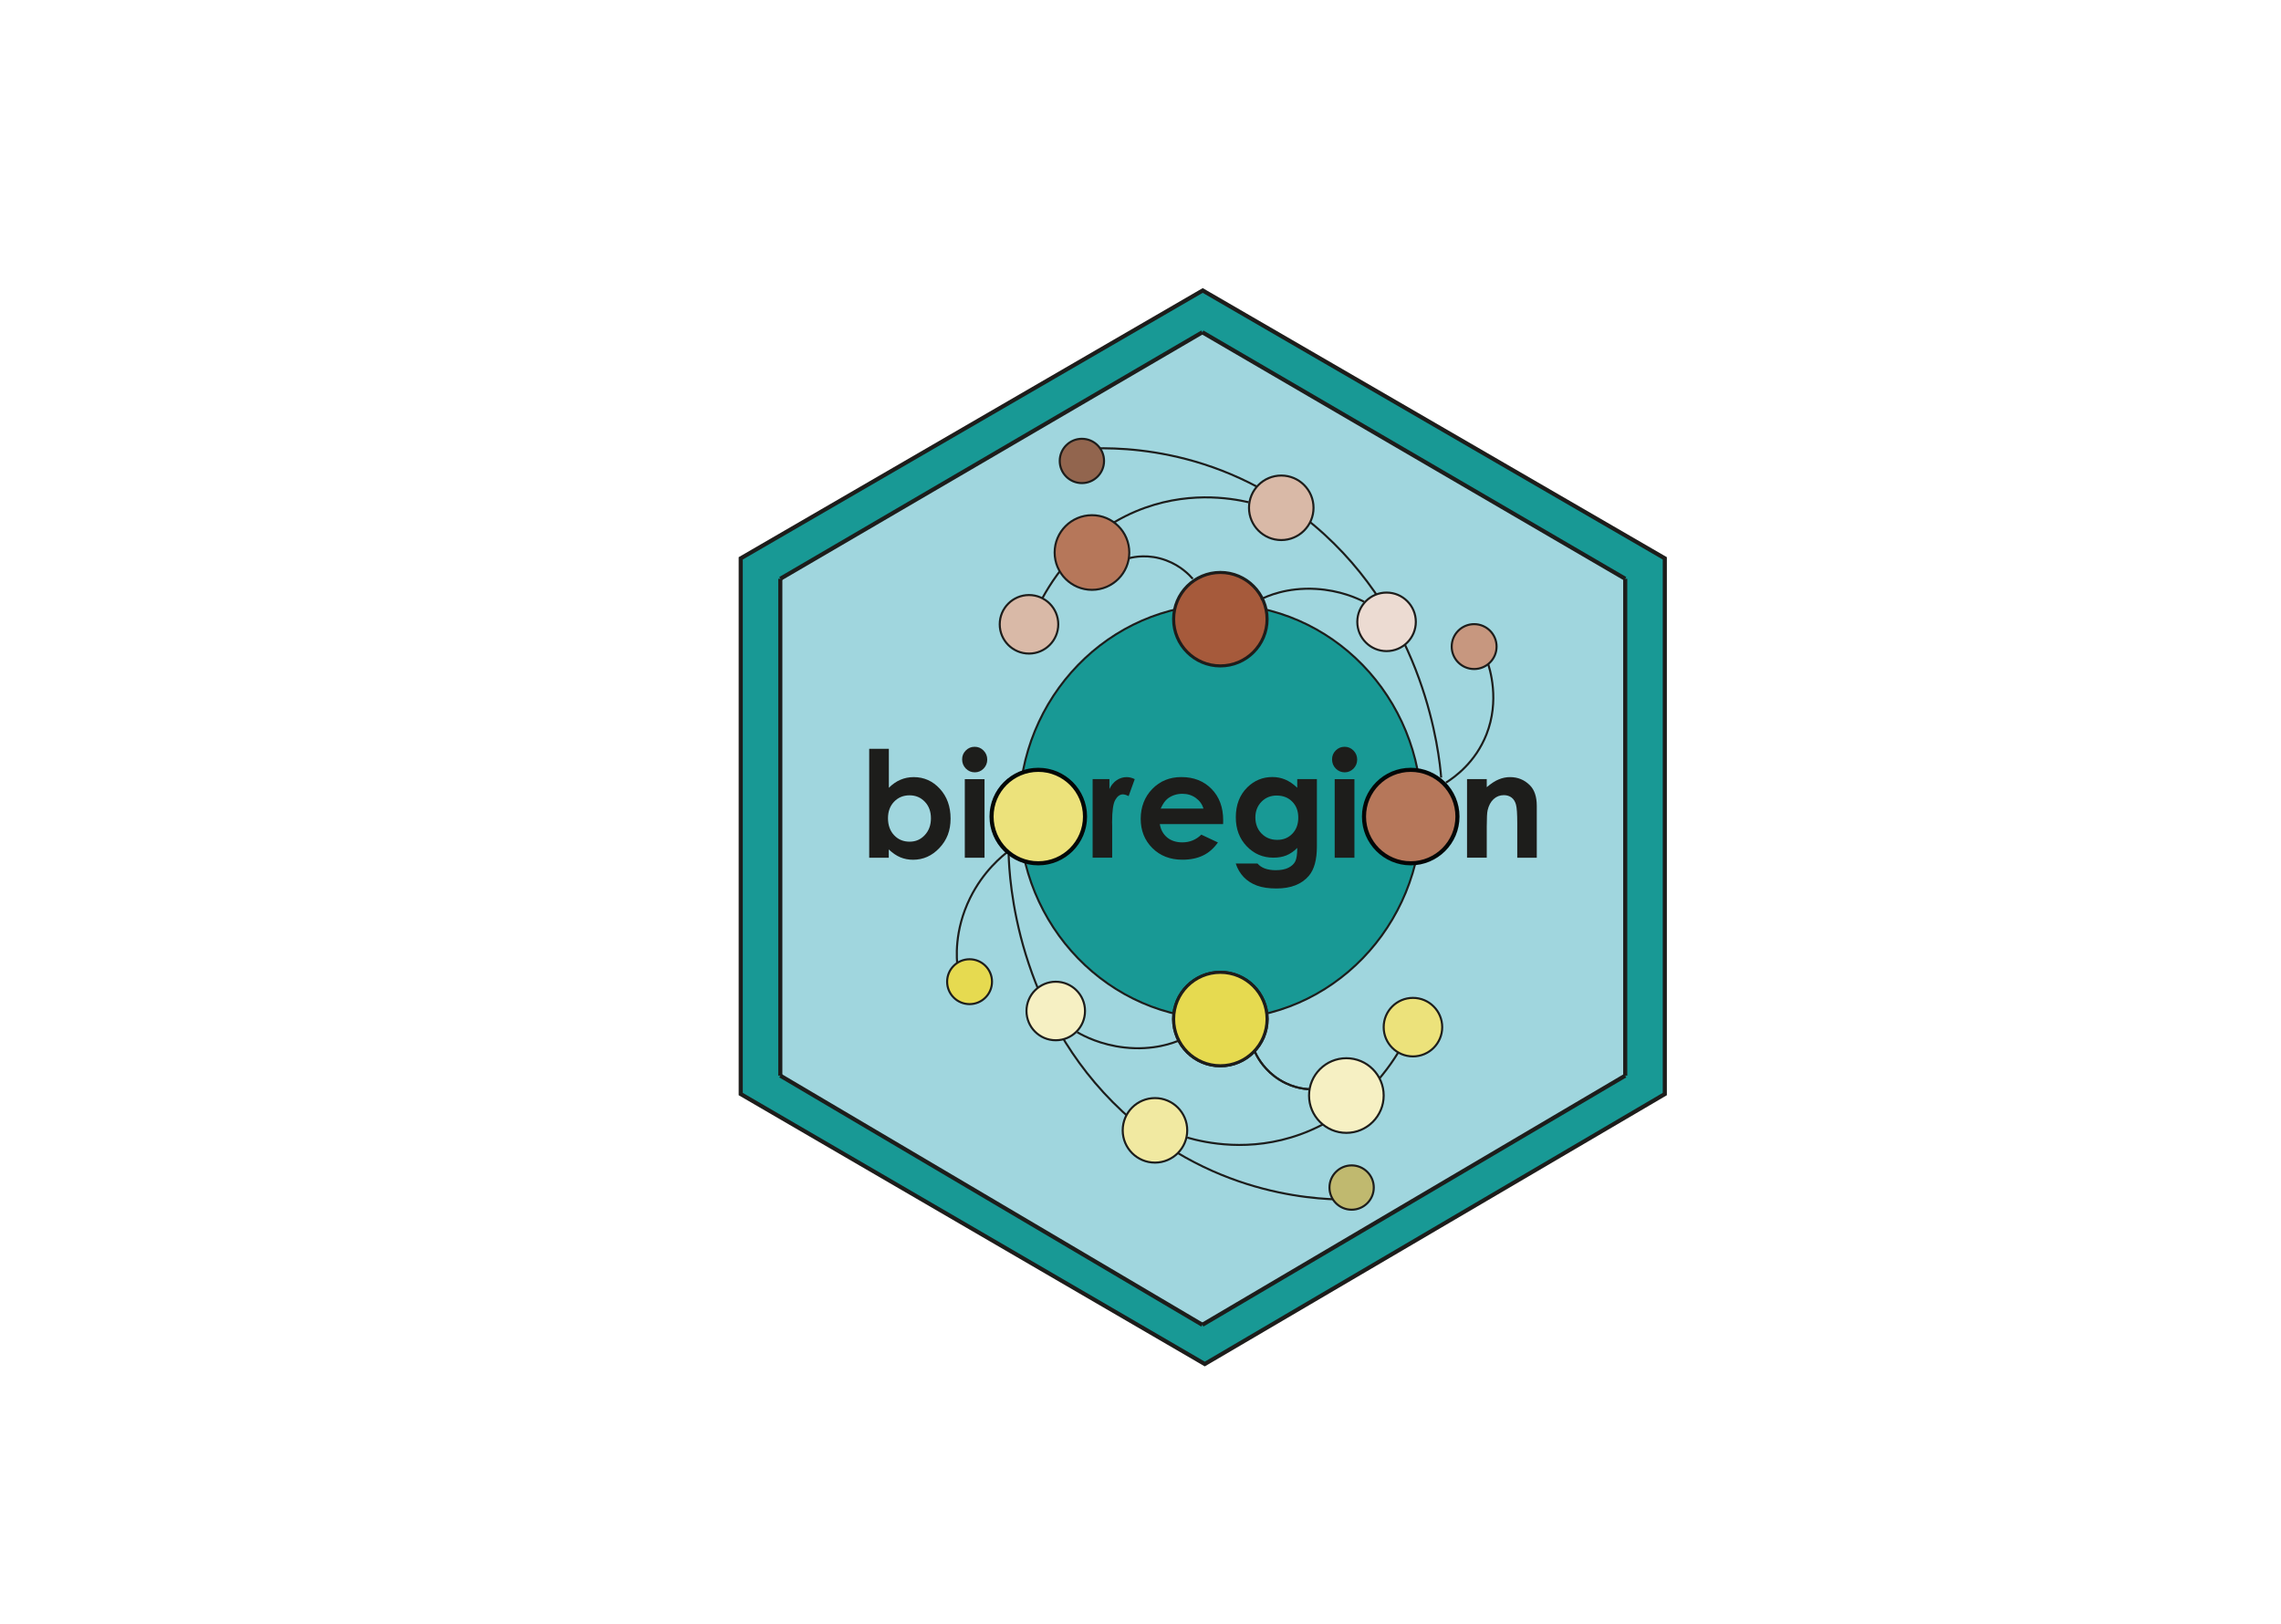
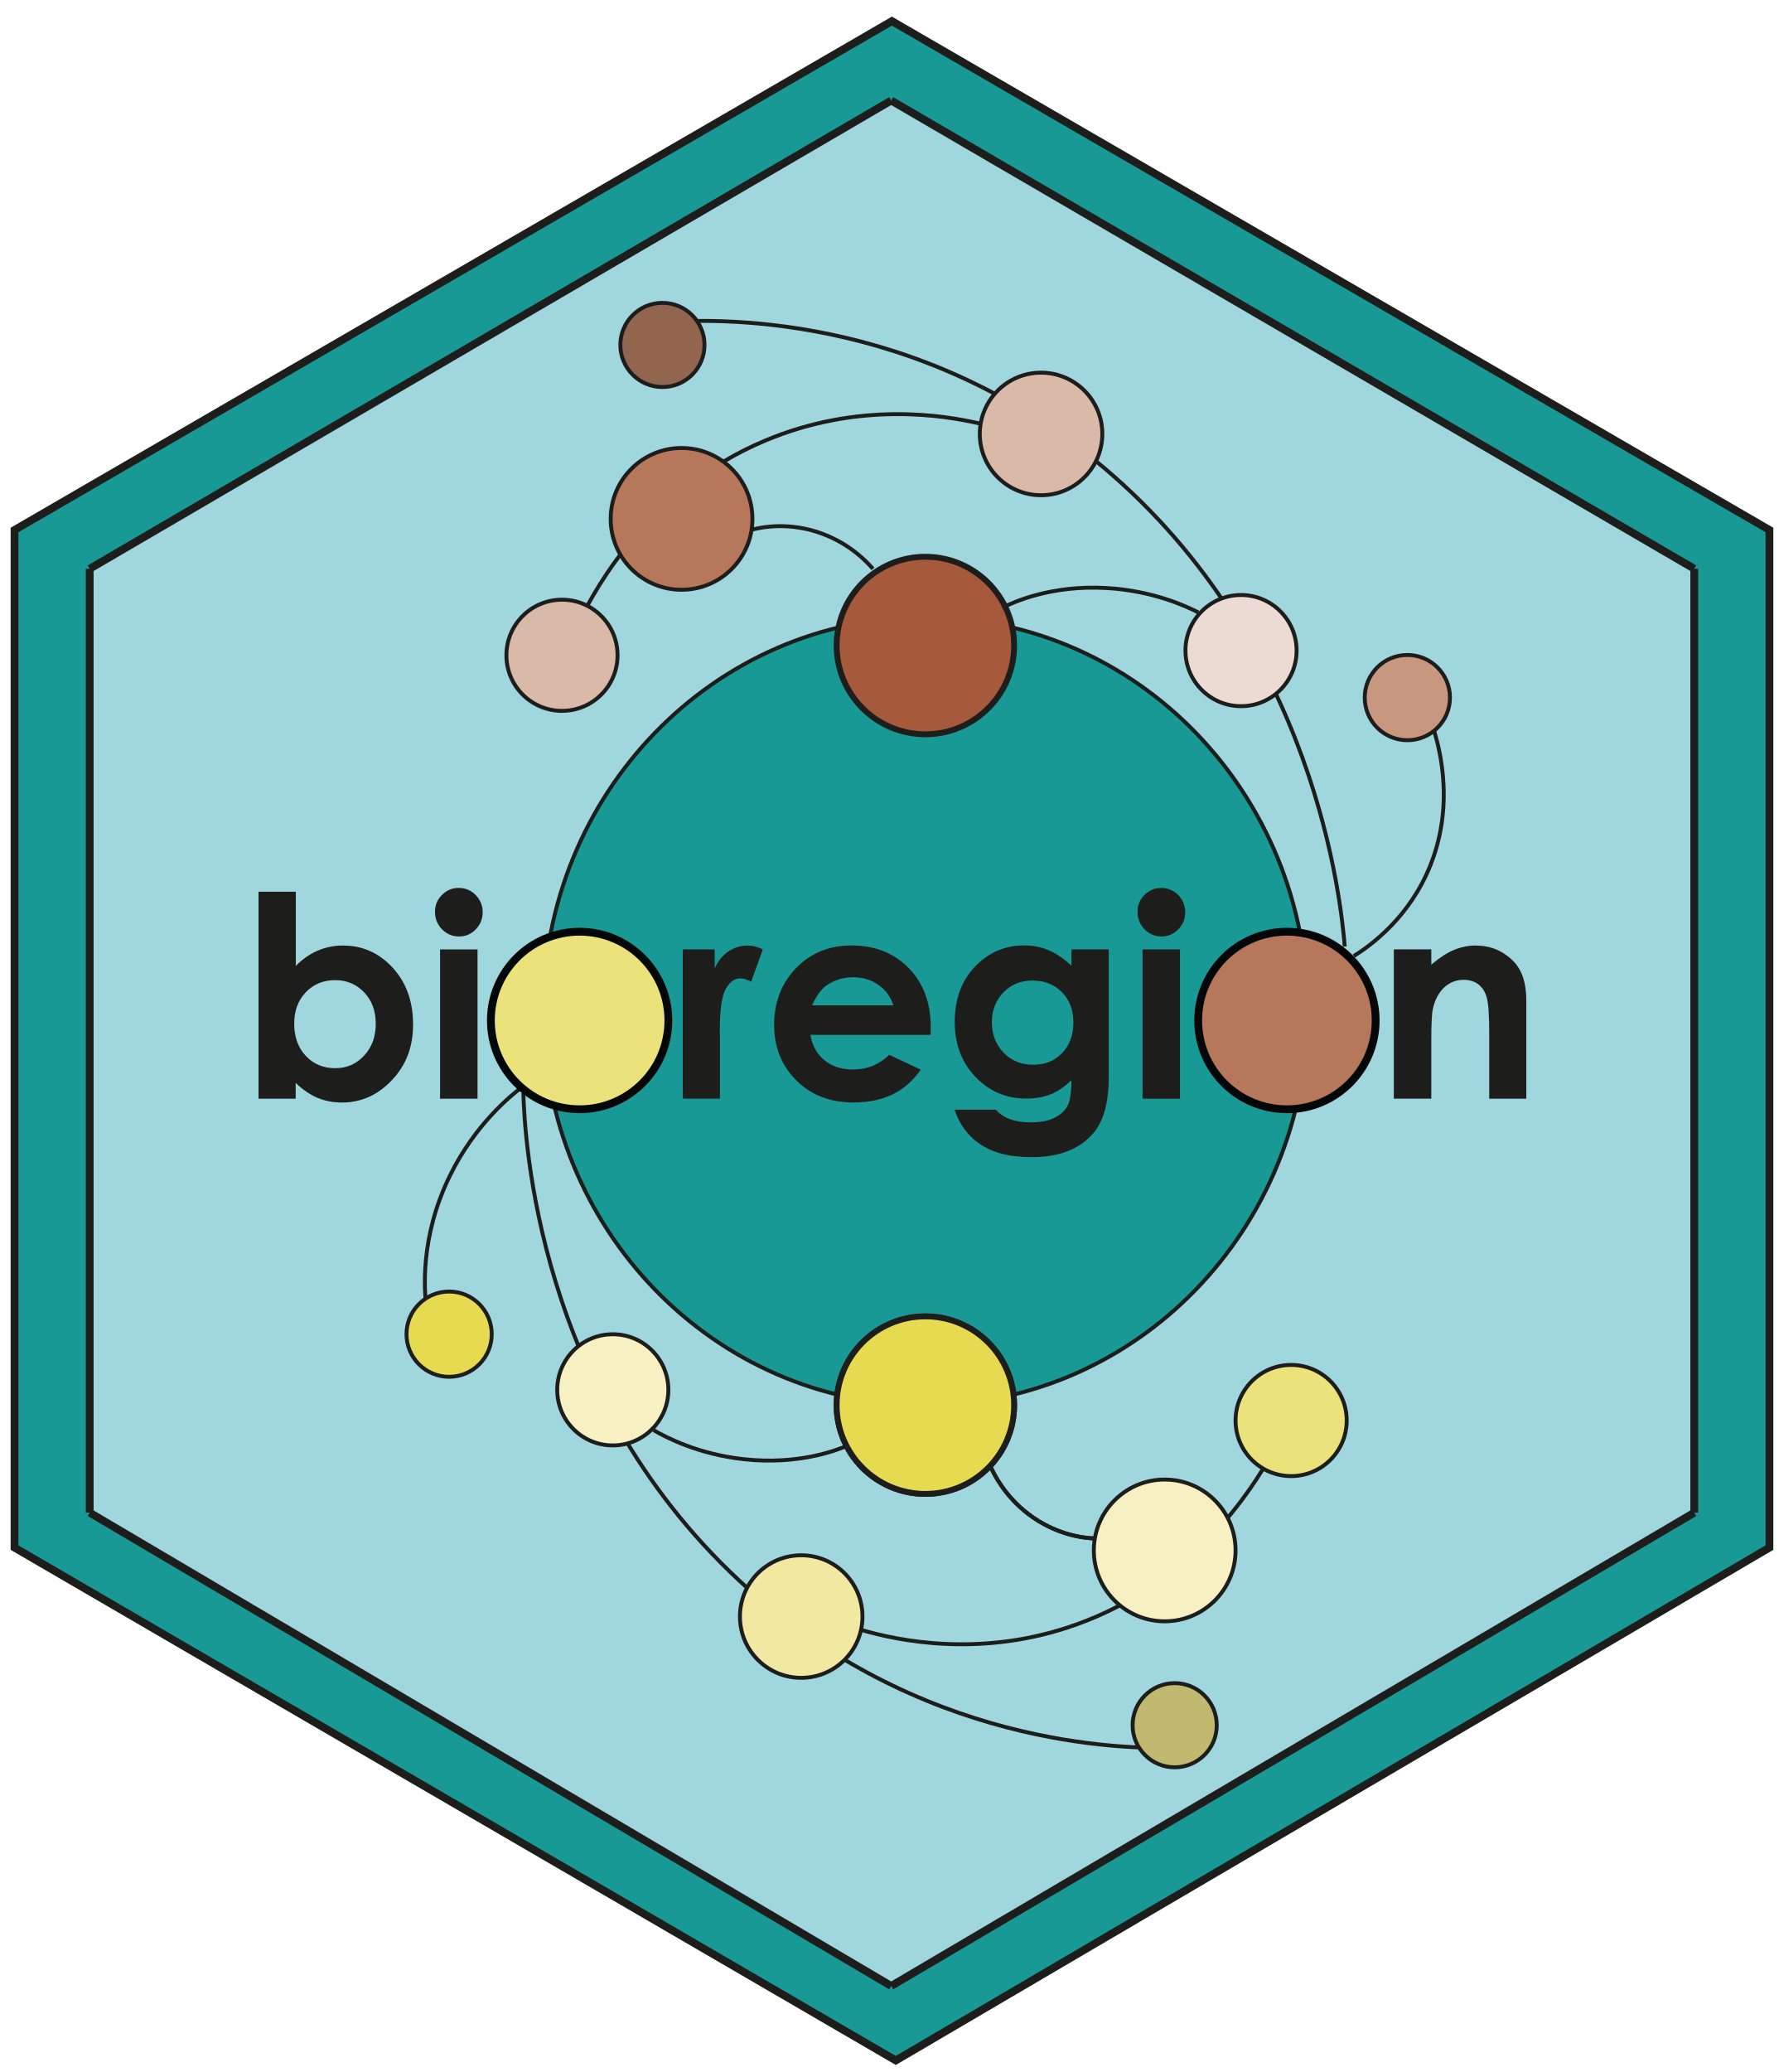
- <svg xmlns="http://www.w3.org/2000/svg" viewBox="0 0 555 395">
-   <defs>
-     <style>
+ <svg xmlns="http://www.w3.org/2000/svg" viewBox="0 0 322 375" version="1.1" id="svg116" width="322" height="375">
+   <defs id="defs4">
+     <style id="style2">
      .cls-1, .cls-2, .cls-3, .cls-4, .cls-5, .cls-6, .cls-7, .cls-8, .cls-9, .cls-10, .cls-11, .cls-12, .cls-13, .cls-14, .cls-15, .cls-16, .cls-17, .cls-18 {
        stroke-miterlimit: 10;
      }

      .cls-1, .cls-2, .cls-3, .cls-4, .cls-5, .cls-6, .cls-7, .cls-8, .cls-9, .cls-11, .cls-12, .cls-13, .cls-14, .cls-15, .cls-17, .cls-18 {
        stroke: #1d1d1b;
      }

      .cls-1, .cls-4, .cls-5, .cls-7, .cls-8, .cls-9, .cls-11, .cls-12, .cls-13, .cls-14, .cls-15, .cls-18 {
        stroke-width: .5px;
      }

      .cls-1, .cls-6 {
        fill: none;
      }

      .cls-2, .cls-3, .cls-17 {
        stroke-width: .75px;
      }

      .cls-2, .cls-19, .cls-13 {
        fill: #189995;
      }

      .cls-3, .cls-8 {
        fill: #e6da50;
      }

      .cls-4 {
        fill: #92654e;
      }

      .cls-5 {
        fill: #d9b9a7;
      }

      .cls-7, .cls-10 {
        fill: #ece27b;
      }

      .cls-20 {
        fill: #a0d6de;
      }

      .cls-9 {
        fill: #ecdbd2;
      }

      .cls-10, .cls-16 {
        stroke: #030707;
      }

      .cls-11 {
        fill: #c7977f;
      }

      .cls-12, .cls-16 {
        fill: #b6775a;
      }

      .cls-14 {
        fill: #f6f0c3;
      }

      .cls-15 {
        fill: #c0b96f;
      }

      .cls-21 {
        fill: #1d1d1b;
      }

      .cls-17 {
        fill: #a65a3b;
      }

      .cls-18 {
        fill: #f1e9a1;
      }
    </style>
  </defs>
-   <g id="Calque_3" data-name="Calque 3">
-     <g>
-       <polygon class="cls-19" points="405.07 135.86 405.07 266.21 293.14 331.9 180.23 266.21 180.23 135.86 292.64 70.68 405.07 135.86" />
-       <polygon class="cls-6" points="180.23 135.86 292.64 70.68 405.07 135.86 405.07 266.21 293.14 331.9 180.23 266.21 180.23 135.86" />
+   <g id="Calque_3" data-name="Calque 3" transform="matrix(1.412946,0,0,1.412946,-252.0247,-96.04562)">
+     <g id="g10">
+       <polygon class="cls-19" points="180.23,266.21 180.23,135.86 292.64,70.68 405.07,135.86 405.07,266.21 293.14,331.9 " id="polygon6" />
+       <polygon class="cls-6" points="405.07,266.21 293.14,331.9 180.23,266.21 180.23,135.86 292.64,70.68 405.07,135.86 " id="polygon8" />
    </g>
  </g>
-   <g id="Calque_4" data-name="Calque 4">
-     <g>
-       <path class="cls-20" d="M395.44,140.83v120.9c-34.29,20.21-68.59,40.42-102.89,60.63l-102.69-60.63v-120.9l102.69-59.98,102.89,59.98Z" />
-       <g>
-         <line class="cls-6" x1="189.86" y1="140.83" x2="189.86" y2="261.73" />
-         <line class="cls-6" x1="189.86" y1="140.83" x2="292.55" y2="80.85" />
-         <line class="cls-6" x1="395.44" y1="140.83" x2="292.55" y2="80.85" />
-         <path class="cls-6" d="M395.44,140.83v120.9" />
-         <line class="cls-6" x1="189.86" y1="261.73" x2="292.55" y2="322.36" />
-         <path class="cls-6" d="M292.55,322.36c34.3-20.21,68.6-40.42,102.89-60.63" />
+   <g id="Calque_4" data-name="Calque 4" transform="matrix(1.412946,0,0,1.412946,-252.0247,-96.04562)">
+     <g id="g29">
+       <path class="cls-20" d="m 395.44,140.83 v 120.9 c -34.29,20.21 -68.59,40.42 -102.89,60.63 L 189.86,261.73 V 140.83 L 292.55,80.85 Z" id="path13" />
+       <g id="g27">
+         <line class="cls-6" x1="189.86" y1="140.83" x2="189.86" y2="261.73" id="line15" />
+         <line class="cls-6" x1="189.86" y1="140.83" x2="292.55" y2="80.85" id="line17" />
+         <line class="cls-6" x1="395.44" y1="140.83" x2="292.55" y2="80.85" id="line19" />
+         <path class="cls-6" d="m 395.44,140.83 v 120.9" id="path21" />
+         <line class="cls-6" x1="189.86" y1="261.73" x2="292.55" y2="322.36" id="line23" />
+         <path class="cls-6" d="m 292.55,322.36 c 34.3,-20.21 68.6,-40.42 102.89,-60.63" id="path25" />
      </g>
    </g>
  </g>
-   <g id="cercle_central" data-name="cercle central">
-     <ellipse class="cls-13" cx="296.93" cy="197.5" rx="48.97" ry="50.46" />
+   <g id="cercle_central" data-name="cercle central" transform="matrix(1.412946,0,0,1.412946,-252.0247,-96.04562)">
+     <ellipse class="cls-13" cx="296.93" cy="197.5" rx="48.97" ry="50.46" id="ellipse32" />
  </g>
-   <g id="bioregion">
-     <g>
-       <path class="cls-21" d="M216.27,182.2v9.49c.87-.87,1.8-1.52,2.81-1.95s2.09-.65,3.23-.65c2.5,0,4.62,.94,6.36,2.83s2.62,4.31,2.62,7.26-.9,5.23-2.71,7.15-3.94,2.87-6.42,2.87c-1.1,0-2.13-.2-3.08-.59s-1.89-1.03-2.83-1.92v2.02h-4.76v-26.51h4.76Zm5.04,11.32c-1.51,0-2.77,.52-3.76,1.55s-1.49,2.38-1.49,4.04,.5,3.07,1.49,4.12,2.25,1.57,3.76,1.57,2.7-.53,3.7-1.6,1.5-2.43,1.5-4.08-.49-2.99-1.48-4.03-2.23-1.57-3.73-1.57Z" />
-       <path class="cls-21" d="M237.15,181.71c.84,0,1.56,.3,2.16,.91,.6,.61,.9,1.35,.9,2.21s-.3,1.58-.89,2.19-1.31,.91-2.14,.91-1.58-.31-2.18-.92c-.6-.62-.9-1.36-.9-2.24s.3-1.56,.89-2.16c.6-.6,1.31-.9,2.16-.9Zm-2.4,7.88h4.8v19.12h-4.8v-19.12Z" />
-       <path class="cls-21" d="M252.89,189.09c1.8,0,3.5,.45,5.09,1.35s2.83,2.13,3.72,3.67,1.34,3.22,1.34,5.01-.45,3.49-1.34,5.06-2.12,2.8-3.67,3.68-3.25,1.33-5.12,1.33c-2.74,0-5.08-.98-7.02-2.93s-2.91-4.32-2.91-7.11c0-2.99,1.1-5.48,3.29-7.47,1.92-1.73,4.13-2.6,6.63-2.6Zm.08,4.52c-1.49,0-2.73,.52-3.72,1.56-.99,1.04-1.49,2.36-1.49,3.98s.49,3.01,1.47,4.04,2.22,1.55,3.72,1.55,2.75-.52,3.75-1.56c1-1.04,1.5-2.38,1.5-4.03s-.49-2.97-1.47-4c-.98-1.03-2.23-1.54-3.76-1.54Z" />
-       <path class="cls-21" d="M265.83,189.58h4.11v2.41c.45-.95,1.04-1.67,1.78-2.16s1.55-.74,2.43-.74c.62,0,1.27,.16,1.95,.49l-1.49,4.13c-.56-.28-1.03-.42-1.39-.42-.74,0-1.36,.46-1.87,1.37s-.76,2.71-.76,5.38l.02,.93v7.73h-4.76v-19.12Z" />
-       <path class="cls-21" d="M297.62,200.53h-15.42c.22,1.36,.82,2.44,1.78,3.24,.97,.8,2.2,1.2,3.7,1.2,1.79,0,3.33-.63,4.62-1.88l4.04,1.9c-1.01,1.43-2.21,2.49-3.62,3.17s-3.08,1.03-5.01,1.03c-3,0-5.44-.95-7.33-2.84s-2.83-4.26-2.83-7.11,.94-5.34,2.82-7.27,4.24-2.89,7.07-2.89c3.01,0,5.46,.96,7.35,2.89s2.83,4.47,2.83,7.64l-.02,.91Zm-4.8-3.78c-.32-1.07-.94-1.93-1.88-2.6-.93-.67-2.02-1-3.25-1-1.34,0-2.51,.38-3.52,1.12-.63,.47-1.22,1.29-1.76,2.48h10.41Z" />
-       <path class="cls-21" d="M315.64,189.58h4.78v16.38c0,3.23-.65,5.61-1.95,7.14-1.75,2.06-4.38,3.09-7.89,3.09-1.88,0-3.45-.23-4.73-.7s-2.36-1.16-3.23-2.07-1.53-2.01-1.95-3.31h5.29c.47,.54,1.07,.95,1.81,1.22s1.61,.41,2.62,.41c1.29,0,2.33-.2,3.11-.6s1.34-.91,1.66-1.55,.48-1.72,.48-3.27c-.84,.84-1.73,1.45-2.65,1.82s-1.97,.55-3.15,.55c-2.57,0-4.73-.93-6.5-2.78s-2.65-4.2-2.65-7.03c0-3.04,.94-5.47,2.81-7.31,1.7-1.66,3.73-2.5,6.08-2.5,1.1,0,2.14,.2,3.12,.61s1.96,1.07,2.94,2v-2.11Zm-4.97,3.99c-1.51,0-2.76,.51-3.74,1.52s-1.48,2.29-1.48,3.82,.5,2.9,1.51,3.92,2.27,1.53,3.8,1.53,2.72-.5,3.68-1.49,1.45-2.3,1.45-3.92-.49-2.89-1.46-3.88-2.23-1.49-3.76-1.49Z" />
-       <path class="cls-21" d="M327.15,181.71c.84,0,1.56,.3,2.17,.91,.6,.61,.9,1.35,.9,2.21s-.3,1.58-.89,2.19c-.6,.6-1.31,.91-2.14,.91s-1.58-.31-2.18-.92-.9-1.36-.9-2.24,.3-1.56,.89-2.16c.6-.6,1.31-.9,2.16-.9Zm-2.4,7.88h4.8v19.12h-4.8v-19.12Z" />
-       <path class="cls-21" d="M342.89,189.09c1.8,0,3.5,.45,5.09,1.35s2.83,2.13,3.72,3.67,1.34,3.22,1.34,5.01-.45,3.49-1.34,5.06-2.12,2.8-3.67,3.68-3.25,1.33-5.12,1.33c-2.74,0-5.08-.98-7.02-2.93s-2.91-4.32-2.91-7.11c0-2.99,1.1-5.48,3.29-7.47,1.92-1.73,4.13-2.6,6.63-2.6Zm.08,4.52c-1.49,0-2.73,.52-3.72,1.56-.99,1.04-1.49,2.36-1.49,3.98s.49,3.01,1.47,4.04c.98,1.03,2.22,1.55,3.72,1.55s2.75-.52,3.75-1.56c1-1.04,1.5-2.38,1.5-4.03s-.49-2.97-1.47-4c-.98-1.03-2.23-1.54-3.76-1.54Z" />
-       <path class="cls-21" d="M356.95,189.58h4.8v1.96c1.09-.92,2.07-1.56,2.96-1.91,.88-.36,1.79-.54,2.71-.54,1.9,0,3.5,.66,4.83,1.99,1.11,1.12,1.67,2.79,1.67,4.99v12.64h-4.75v-8.38c0-2.28-.1-3.8-.31-4.55-.21-.75-.56-1.32-1.07-1.71-.51-.39-1.14-.59-1.88-.59-.97,0-1.8,.32-2.5,.97-.7,.65-1.18,1.55-1.45,2.7-.14,.6-.21,1.89-.21,3.88v7.67h-4.8v-19.12Z" />
+   <g id="bioregion" transform="matrix(1.412946,0,0,1.412946,-252.0247,-96.04562)">
+     <g id="g53">
+       <path class="cls-21" d="m 216.27,182.2 v 9.49 c 0.87,-0.87 1.8,-1.52 2.81,-1.95 1.01,-0.43 2.09,-0.65 3.23,-0.65 2.5,0 4.62,0.94 6.36,2.83 1.74,1.89 2.62,4.31 2.62,7.26 0,2.95 -0.9,5.23 -2.71,7.15 -1.81,1.92 -3.94,2.87 -6.42,2.87 -1.1,0 -2.13,-0.2 -3.08,-0.59 -0.95,-0.39 -1.89,-1.03 -2.83,-1.92 v 2.02 h -4.76 V 182.2 h 4.76 z m 5.04,11.32 c -1.51,0 -2.77,0.52 -3.76,1.55 -0.99,1.03 -1.49,2.38 -1.49,4.04 0,1.66 0.5,3.07 1.49,4.12 0.99,1.05 2.25,1.57 3.76,1.57 1.51,0 2.7,-0.53 3.7,-1.6 1,-1.07 1.5,-2.43 1.5,-4.08 0,-1.65 -0.49,-2.99 -1.48,-4.03 -0.99,-1.04 -2.23,-1.57 -3.73,-1.57 z" id="path35" />
+       <path class="cls-21" d="m 237.15,181.71 c 0.84,0 1.56,0.3 2.16,0.91 0.6,0.61 0.9,1.35 0.9,2.21 0,0.86 -0.3,1.58 -0.89,2.19 -0.59,0.61 -1.31,0.91 -2.14,0.91 -0.83,0 -1.58,-0.31 -2.18,-0.92 -0.6,-0.62 -0.9,-1.36 -0.9,-2.24 0,-0.88 0.3,-1.56 0.89,-2.16 0.6,-0.6 1.31,-0.9 2.16,-0.9 z m -2.4,7.88 h 4.8 v 19.12 h -4.8 z" id="path37" />
+       <path class="cls-21" d="m 252.89,189.09 c 1.8,0 3.5,0.45 5.09,1.35 1.59,0.9 2.83,2.13 3.72,3.67 0.89,1.54 1.34,3.22 1.34,5.01 0,1.79 -0.45,3.49 -1.34,5.06 -0.89,1.57 -2.12,2.8 -3.67,3.68 -1.55,0.88 -3.25,1.33 -5.12,1.33 -2.74,0 -5.08,-0.98 -7.02,-2.93 -1.94,-1.95 -2.91,-4.32 -2.91,-7.11 0,-2.99 1.1,-5.48 3.29,-7.47 1.92,-1.73 4.13,-2.6 6.63,-2.6 z m 0.08,4.52 c -1.49,0 -2.73,0.52 -3.72,1.56 -0.99,1.04 -1.49,2.36 -1.49,3.98 0,1.62 0.49,3.01 1.47,4.04 0.98,1.03 2.22,1.55 3.72,1.55 1.5,0 2.75,-0.52 3.75,-1.56 1,-1.04 1.5,-2.38 1.5,-4.03 0,-1.65 -0.49,-2.97 -1.47,-4 -0.98,-1.03 -2.23,-1.54 -3.76,-1.54 z" id="path39" />
+       <path class="cls-21" d="m 265.83,189.58 h 4.11 v 2.41 c 0.45,-0.95 1.04,-1.67 1.78,-2.16 0.74,-0.49 1.55,-0.74 2.43,-0.74 0.62,0 1.27,0.16 1.95,0.49 l -1.49,4.13 c -0.56,-0.28 -1.03,-0.42 -1.39,-0.42 -0.74,0 -1.36,0.46 -1.87,1.37 -0.51,0.91 -0.76,2.71 -0.76,5.38 l 0.02,0.93 v 7.73 h -4.76 v -19.12 z" id="path41" />
+       <path class="cls-21" d="M 297.62,200.53 H 282.2 c 0.22,1.36 0.82,2.44 1.78,3.24 0.97,0.8 2.2,1.2 3.7,1.2 1.79,0 3.33,-0.63 4.62,-1.88 l 4.04,1.9 c -1.01,1.43 -2.21,2.49 -3.62,3.17 -1.41,0.68 -3.08,1.03 -5.01,1.03 -3,0 -5.44,-0.95 -7.33,-2.84 -1.89,-1.89 -2.83,-4.26 -2.83,-7.11 0,-2.85 0.94,-5.34 2.82,-7.27 1.88,-1.93 4.24,-2.89 7.07,-2.89 3.01,0 5.46,0.96 7.35,2.89 1.89,1.93 2.83,4.47 2.83,7.64 l -0.02,0.91 z m -4.8,-3.78 c -0.32,-1.07 -0.94,-1.93 -1.88,-2.6 -0.93,-0.67 -2.02,-1 -3.25,-1 -1.34,0 -2.51,0.38 -3.52,1.12 -0.63,0.47 -1.22,1.29 -1.76,2.48 z" id="path43" />
+       <path class="cls-21" d="m 315.64,189.58 h 4.78 v 16.38 c 0,3.23 -0.65,5.61 -1.95,7.14 -1.75,2.06 -4.38,3.09 -7.89,3.09 -1.88,0 -3.45,-0.23 -4.73,-0.7 -1.28,-0.47 -2.36,-1.16 -3.23,-2.07 -0.87,-0.91 -1.53,-2.01 -1.95,-3.31 h 5.29 c 0.47,0.54 1.07,0.95 1.81,1.22 0.74,0.27 1.61,0.41 2.62,0.41 1.29,0 2.33,-0.2 3.11,-0.6 0.78,-0.4 1.34,-0.91 1.66,-1.55 0.32,-0.64 0.48,-1.72 0.48,-3.27 -0.84,0.84 -1.73,1.45 -2.65,1.82 -0.92,0.37 -1.97,0.55 -3.15,0.55 -2.57,0 -4.73,-0.93 -6.5,-2.78 -1.77,-1.85 -2.65,-4.2 -2.65,-7.03 0,-3.04 0.94,-5.47 2.81,-7.31 1.7,-1.66 3.73,-2.5 6.08,-2.5 1.1,0 2.14,0.2 3.12,0.61 0.98,0.41 1.96,1.07 2.94,2 v -2.11 z m -4.97,3.99 c -1.51,0 -2.76,0.51 -3.74,1.52 -0.98,1.01 -1.48,2.29 -1.48,3.82 0,1.53 0.5,2.9 1.51,3.92 1.01,1.02 2.27,1.53 3.8,1.53 1.53,0 2.72,-0.5 3.68,-1.49 0.96,-0.99 1.45,-2.3 1.45,-3.92 0,-1.62 -0.49,-2.89 -1.46,-3.88 -0.97,-0.99 -2.23,-1.49 -3.76,-1.49 z" id="path45" />
+       <path class="cls-21" d="m 327.15,181.71 c 0.84,0 1.56,0.3 2.17,0.91 0.6,0.61 0.9,1.35 0.9,2.21 0,0.86 -0.3,1.58 -0.89,2.19 -0.6,0.6 -1.31,0.91 -2.14,0.91 -0.83,0 -1.58,-0.31 -2.18,-0.92 -0.6,-0.61 -0.9,-1.36 -0.9,-2.24 0,-0.88 0.3,-1.56 0.89,-2.16 0.6,-0.6 1.31,-0.9 2.16,-0.9 z m -2.4,7.88 h 4.8 v 19.12 h -4.8 z" id="path47" />
+       <path class="cls-21" d="m 342.89,189.09 c 1.8,0 3.5,0.45 5.09,1.35 1.59,0.9 2.83,2.13 3.72,3.67 0.89,1.54 1.34,3.22 1.34,5.01 0,1.79 -0.45,3.49 -1.34,5.06 -0.89,1.57 -2.12,2.8 -3.67,3.68 -1.55,0.88 -3.25,1.33 -5.12,1.33 -2.74,0 -5.08,-0.98 -7.02,-2.93 -1.94,-1.95 -2.91,-4.32 -2.91,-7.11 0,-2.99 1.1,-5.48 3.29,-7.47 1.92,-1.73 4.13,-2.6 6.63,-2.6 z m 0.08,4.52 c -1.49,0 -2.73,0.52 -3.72,1.56 -0.99,1.04 -1.49,2.36 -1.49,3.98 0,1.62 0.49,3.01 1.47,4.04 0.98,1.03 2.22,1.55 3.72,1.55 1.5,0 2.75,-0.52 3.75,-1.56 1,-1.04 1.5,-2.38 1.5,-4.03 0,-1.65 -0.49,-2.97 -1.47,-4 -0.98,-1.03 -2.23,-1.54 -3.76,-1.54 z" id="path49" />
+       <path class="cls-21" d="m 356.95,189.58 h 4.8 v 1.96 c 1.09,-0.92 2.07,-1.56 2.96,-1.91 0.88,-0.36 1.79,-0.54 2.71,-0.54 1.9,0 3.5,0.66 4.83,1.99 1.11,1.12 1.67,2.79 1.67,4.99 v 12.64 h -4.75 v -8.38 c 0,-2.28 -0.1,-3.8 -0.31,-4.55 -0.21,-0.75 -0.56,-1.32 -1.07,-1.71 -0.51,-0.39 -1.14,-0.59 -1.88,-0.59 -0.97,0 -1.8,0.32 -2.5,0.97 -0.7,0.65 -1.18,1.55 -1.45,2.7 -0.14,0.6 -0.21,1.89 -0.21,3.88 v 7.67 h -4.8 z" id="path51" />
    </g>
  </g>
-   <g id="Calque_6" data-name="Calque 6">
-     <circle class="cls-2" cx="252.63" cy="198.69" r="11.37" />
-     <path class="cls-1" d="M245.42,207.98c.17,5.57,1.69,38.32,27.69,62.48,22.97,21.34,49.5,21.53,55.75,21.4" />
-     <path class="cls-1" d="M245.69,206.87c-1.92,1.43-6.44,5.13-9.65,11.64-3.93,7.98-3.3,14.91-3.03,17.02" />
-     <circle class="cls-14" cx="256.88" cy="246" r="7.12" />
-     <circle class="cls-18" cx="281.02" cy="275.04" r="7.85" />
-     <path class="cls-1" d="M262.11,251.17c1.63,.94,5.73,3.07,11.51,3.71,7.09,.79,12.05-1.17,13.53-1.82" />
-     <circle class="cls-16" cx="343.25" cy="198.69" r="11.37" />
-     <path class="cls-1" d="M288.87,276.8c4.41,1.26,15.2,3.67,27.51-.78,15.11-5.45,22.57-17.63,24.72-21.46" />
-     <circle class="cls-14" cx="327.59" cy="266.57" r="9.08" />
-     <circle class="cls-15" cx="328.87" cy="288.96" r="5.39" />
-     <circle class="cls-8" cx="235.91" cy="238.87" r="5.46" />
-     <path class="cls-1" d="M305.22,255.69c.5,1.15,1.87,3.88,4.84,6.17,3.65,2.81,7.32,3.12,8.45,3.17" />
-     <circle class="cls-7" cx="343.79" cy="249.93" r="7.12" />
-     <circle class="cls-2" cx="296.93" cy="247.96" r="11.37" />
-     <circle class="cls-17" cx="296.93" cy="150.66" r="11.37" />
+   <g id="Calque_6" data-name="Calque 6" transform="matrix(1.412946,0,0,1.412946,-252.0247,-96.04562)">
+     <circle class="cls-2" cx="252.63" cy="198.69" r="11.37" id="circle56" />
+     <path class="cls-1" d="m 245.42,207.98 c 0.17,5.57 1.69,38.32 27.69,62.48 22.97,21.34 49.5,21.53 55.75,21.4" id="path58" />
+     <path class="cls-1" d="m 245.69,206.87 c -1.92,1.43 -6.44,5.13 -9.65,11.64 -3.93,7.98 -3.3,14.91 -3.03,17.02" id="path60" />
+     <circle class="cls-14" cx="256.88" cy="246" r="7.12" id="circle62" />
+     <circle class="cls-18" cx="281.02" cy="275.04" r="7.85" id="circle64" />
+     <path class="cls-1" d="m 262.11,251.17 c 1.63,0.94 5.73,3.07 11.51,3.71 7.09,0.79 12.05,-1.17 13.53,-1.82" id="path66" />
+     <circle class="cls-16" cx="343.25" cy="198.69" r="11.37" id="circle68" />
+     <path class="cls-1" d="m 288.87,276.8 c 4.41,1.26 15.2,3.67 27.51,-0.78 15.11,-5.45 22.57,-17.63 24.72,-21.46" id="path70" />
+     <circle class="cls-14" cx="327.59" cy="266.57" r="9.08" id="circle72" />
+     <circle class="cls-15" cx="328.87" cy="288.96" r="5.39" id="circle74" />
+     <circle class="cls-8" cx="235.91" cy="238.87" r="5.46" id="circle76" />
+     <path class="cls-1" d="m 305.22,255.69 c 0.5,1.15 1.87,3.88 4.84,6.17 3.65,2.81 7.32,3.12 8.45,3.17" id="path78" />
+     <circle class="cls-7" cx="343.79" cy="249.93" r="7.12" id="circle80" />
+     <circle class="cls-2" cx="296.93" cy="247.96" r="11.37" id="circle82" />
+     <circle class="cls-17" cx="296.93" cy="150.66" r="11.37" id="circle84" />
  </g>
-   <g id="Calque_6_-_copie" data-name="Calque 6 - copie">
-     <circle class="cls-10" cx="252.63" cy="198.69" r="11.37" />
-     <path class="cls-1" d="M350.66,189.21c-.46-5.58-3.7-38.42-30.88-61.34-24.01-20.25-50.46-19.06-56.69-18.6" />
-     <path class="cls-1" d="M351.82,190.44c2.16-1.36,7.16-4.94,9.84-11.7,3.28-8.29,.91-15.91,.09-18.22" />
-     <circle class="cls-9" cx="337.37" cy="151.31" r="7.12" />
-     <circle class="cls-5" cx="311.75" cy="123.56" r="7.85" />
-     <path class="cls-1" d="M331.88,146.41c-1.68-.85-5.88-2.77-11.69-3.11-7.12-.42-11.97,1.8-13.41,2.52" />
-     <path class="cls-1" d="M303.82,122.21c-4.47-1.03-15.37-2.87-27.44,2.21-14.8,6.23-21.62,18.78-23.57,22.72" />
-     <circle class="cls-12" cx="265.69" cy="134.44" r="9.08" />
-     <circle class="cls-4" cx="263.24" cy="112.16" r="5.39" />
-     <circle class="cls-11" cx="358.68" cy="157.33" r="5.46" />
-     <path class="cls-1" d="M305.22,255.69c.5,1.15,1.87,3.88,4.84,6.17,3.65,2.81,7.32,3.12,8.45,3.17" />
-     <circle class="cls-5" cx="250.37" cy="151.91" r="7.12" />
-     <circle class="cls-3" cx="296.93" cy="247.96" r="11.37" />
-     <path class="cls-1" d="M290.21,140.84c-.82-.95-2.92-3.16-6.44-4.48-4.31-1.62-7.92-.83-9-.55" />
+   <g id="Calque_6_-_copie" data-name="Calque 6 - copie" transform="matrix(1.412946,0,0,1.412946,-252.0247,-96.04562)">
+     <circle class="cls-10" cx="252.63" cy="198.69" r="11.37" id="circle87" />
+     <path class="cls-1" d="m 350.66,189.21 c -0.46,-5.58 -3.7,-38.42 -30.88,-61.34 -24.01,-20.25 -50.46,-19.06 -56.69,-18.6" id="path89" />
+     <path class="cls-1" d="m 351.82,190.44 c 2.16,-1.36 7.16,-4.94 9.84,-11.7 3.28,-8.29 0.91,-15.91 0.09,-18.22" id="path91" />
+     <circle class="cls-9" cx="337.37" cy="151.31" r="7.12" id="circle93" />
+     <circle class="cls-5" cx="311.75" cy="123.56" r="7.85" id="circle95" />
+     <path class="cls-1" d="m 331.88,146.41 c -1.68,-0.85 -5.88,-2.77 -11.69,-3.11 -7.12,-0.42 -11.97,1.8 -13.41,2.52" id="path97" />
+     <path class="cls-1" d="m 303.82,122.21 c -4.47,-1.03 -15.37,-2.87 -27.44,2.21 -14.8,6.23 -21.62,18.78 -23.57,22.72" id="path99" />
+     <circle class="cls-12" cx="265.69" cy="134.44" r="9.08" id="circle101" />
+     <circle class="cls-4" cx="263.24" cy="112.16" r="5.39" id="circle103" />
+     <circle class="cls-11" cx="358.68" cy="157.33" r="5.46" id="circle105" />
+     <path class="cls-1" d="m 305.22,255.69 c 0.5,1.15 1.87,3.88 4.84,6.17 3.65,2.81 7.32,3.12 8.45,3.17" id="path107" />
+     <circle class="cls-5" cx="250.37" cy="151.91" r="7.12" id="circle109" />
+     <circle class="cls-3" cx="296.93" cy="247.96" r="11.37" id="circle111" />
+     <path class="cls-1" d="m 290.21,140.84 c -0.82,-0.95 -2.92,-3.16 -6.44,-4.48 -4.31,-1.62 -7.92,-0.83 -9,-0.55" id="path113" />
  </g>
</svg>
